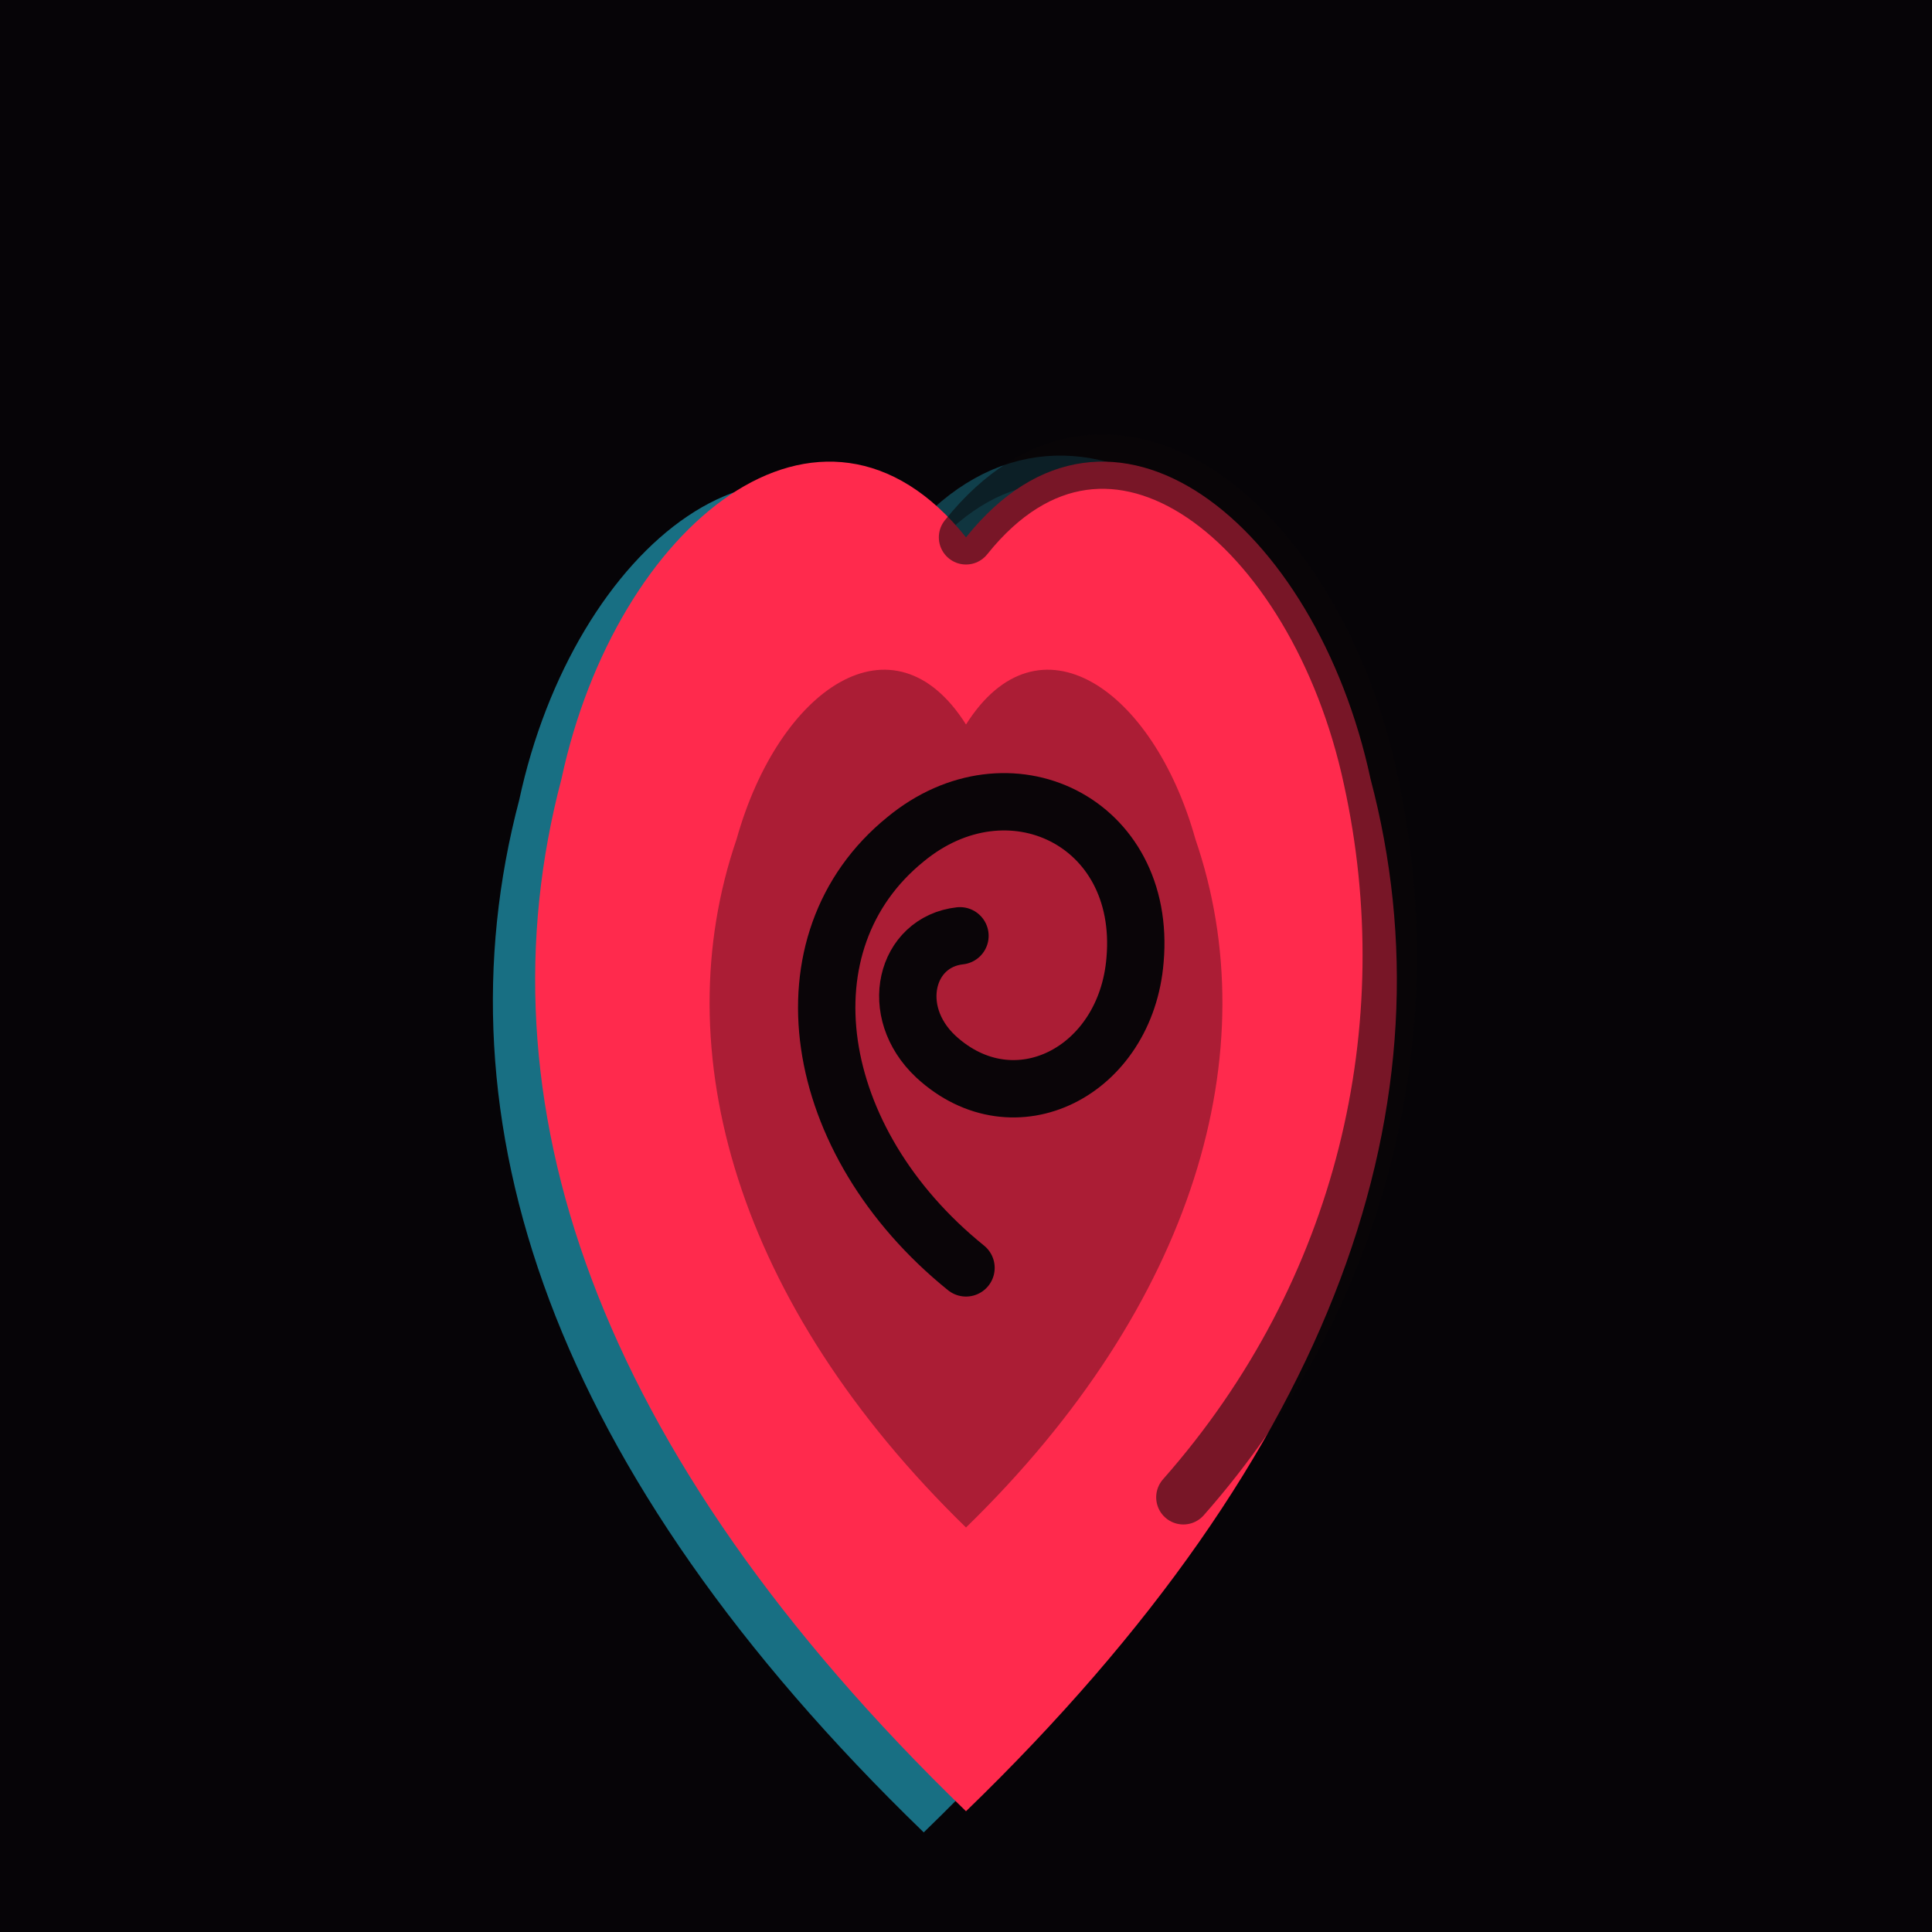
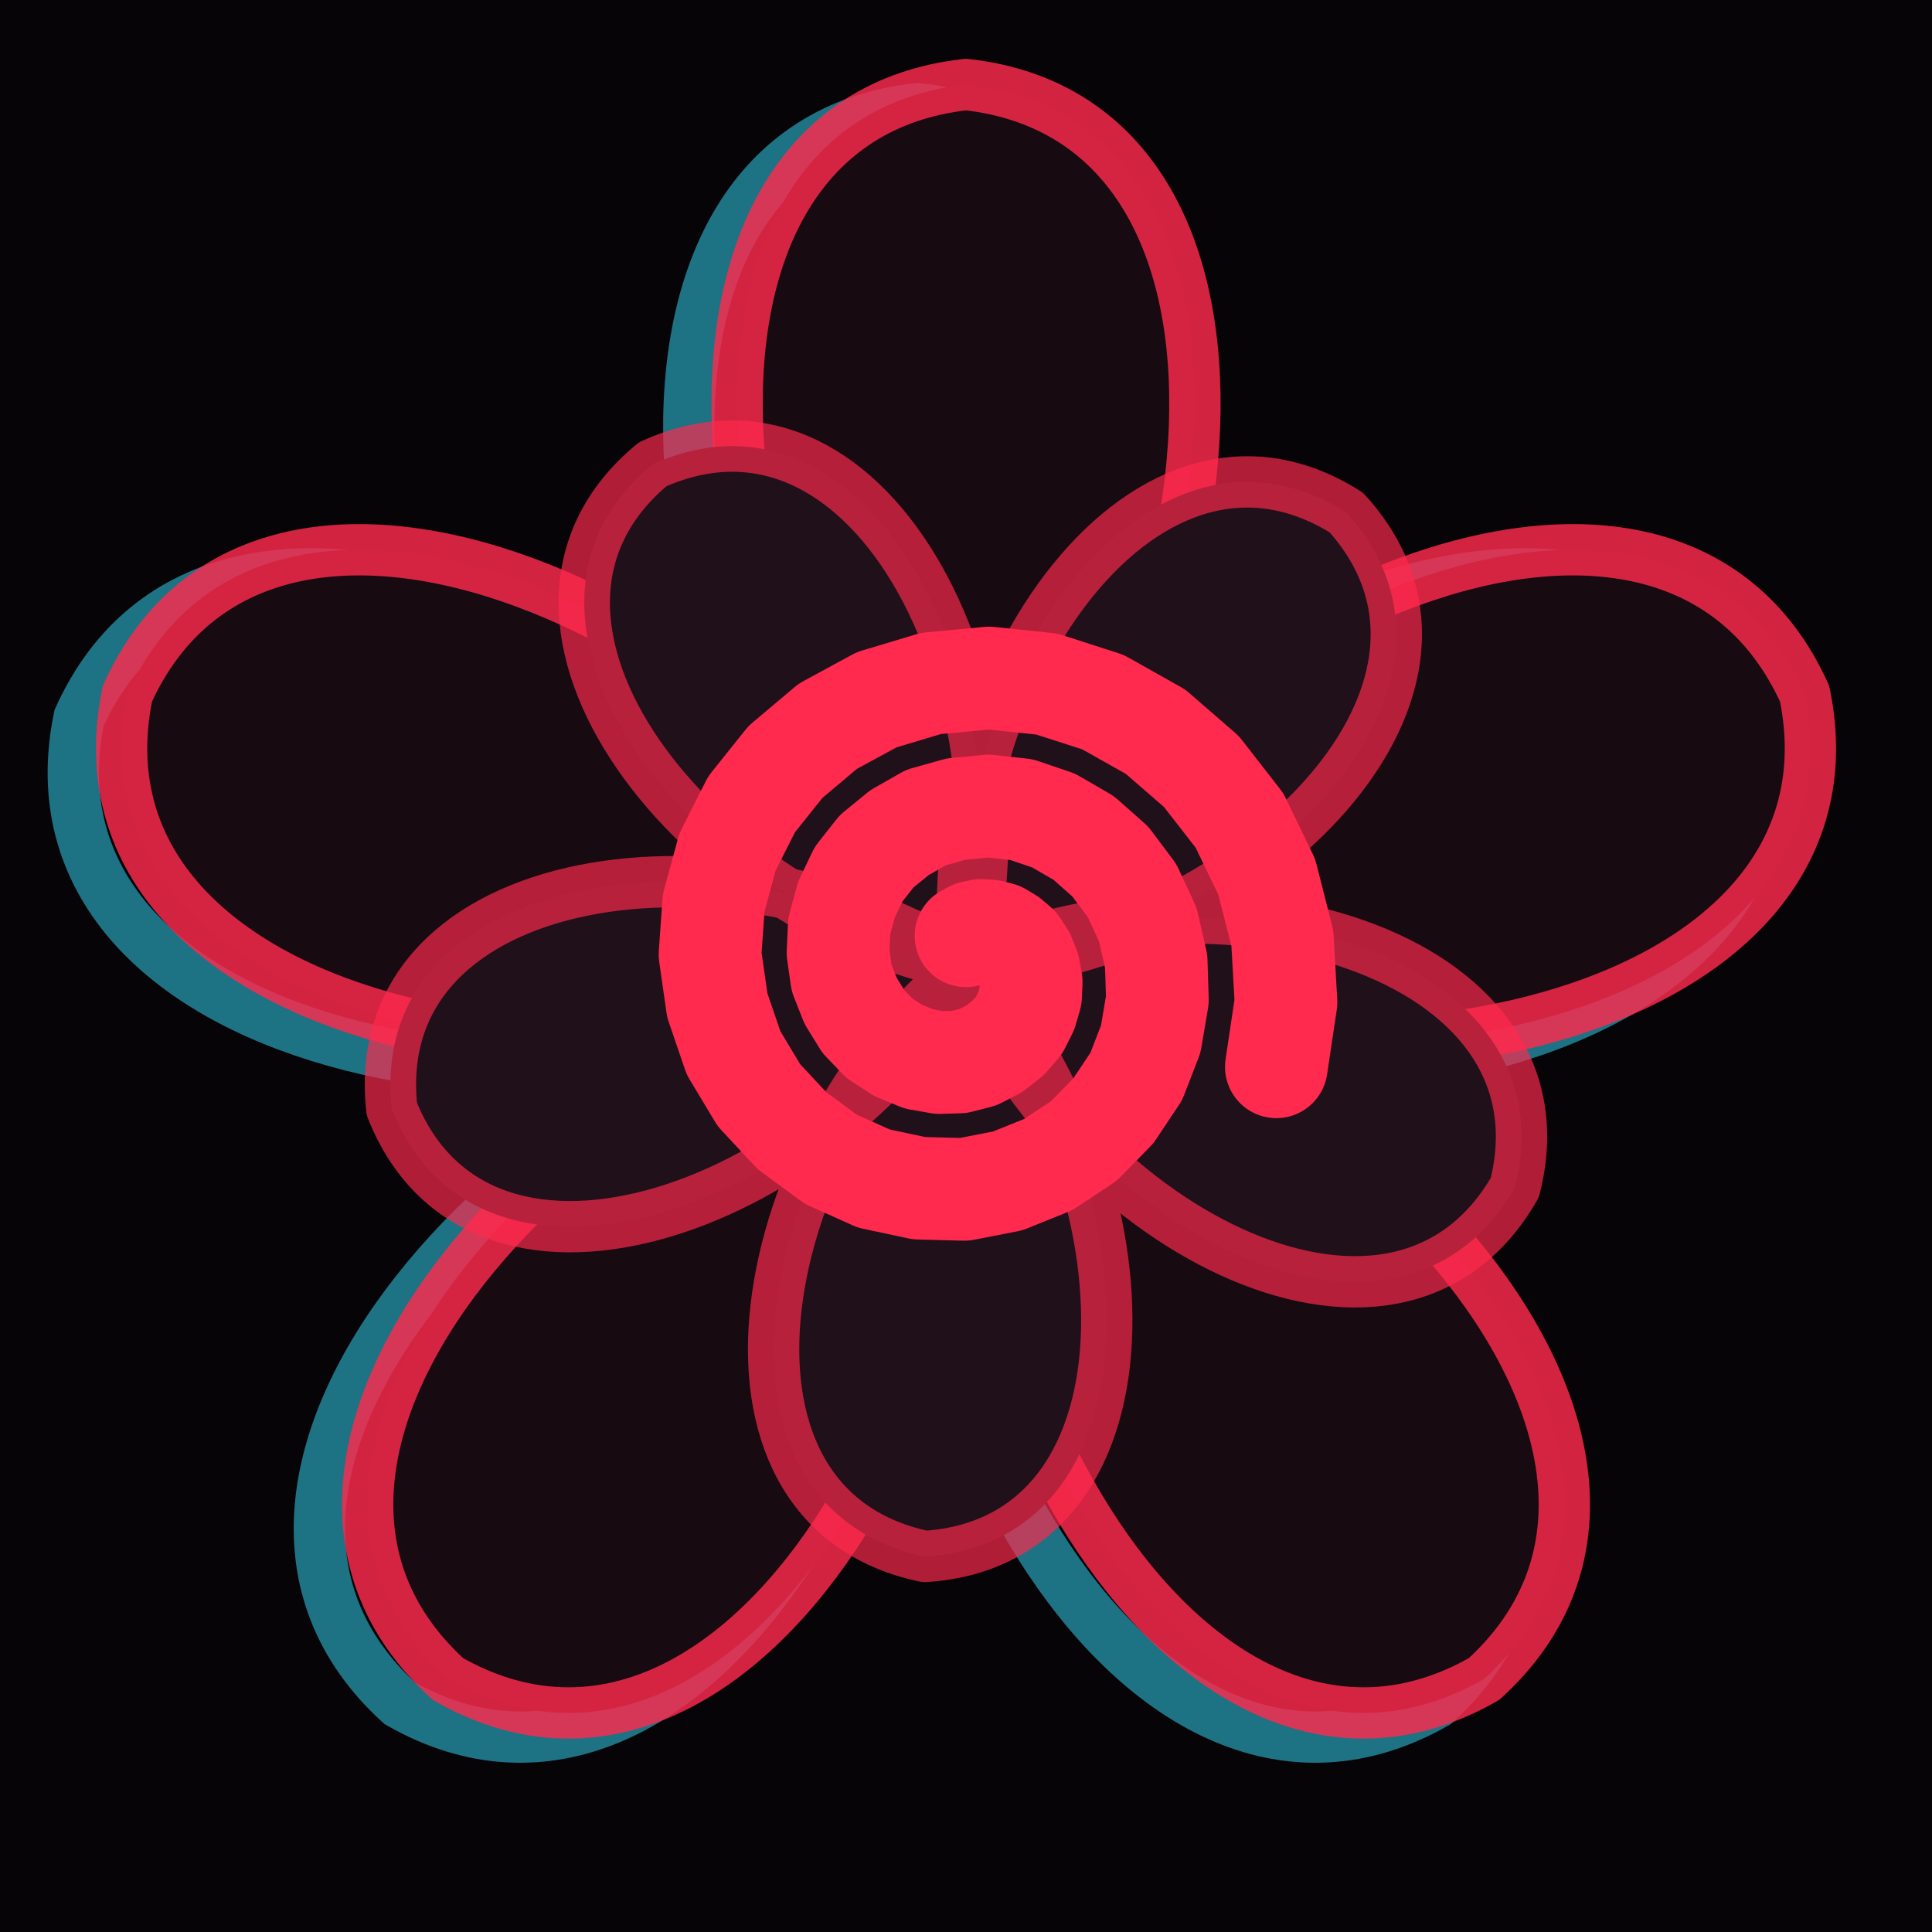
<svg xmlns="http://www.w3.org/2000/svg" viewBox="0 0 32 32">
  <rect width="32" height="32" fill="#060407" />
-   <g opacity="0.5" transform="translate(-0.7,0.35)">
-     <path d="M16,30 C9.8,24 7.9,18.2 9.3,12.9 C10.2,8.7 13.6,5.9 16,8.9 C18.4,5.9 21.8,8.7 22.7,12.9 C24.1,18.2 22.2,24 16,30 Z" fill="#2ad9ff" />
-     <path d="M16,8.9 C18.4,5.9 21.8,8.7 22.7,12.9 C23.6,17 22.6,21.4 19.6,24.8" fill="none" stroke="#2ad9ff" stroke-width="0.9" stroke-linecap="round" opacity="0.55" />
-     <path d="M16,25.3 C12.2,21.6 11.0,17.4 12.2,13.9 C12.9,11.4 14.8,10.1 16,12.0 C17.2,10.1 19.1,11.4 19.8,13.9 C21.0,17.4 19.8,21.6 16,25.3 Z" fill="#2ad9ff" fill-opacity="0.34" />
-     <path d="M16,21 C13.4,18.9 12.9,15.6 15.0,13.9 C16.7,12.5 19.0,13.6 18.8,15.9 C18.65,17.75 16.8,18.7 15.5,17.5 C14.7,16.75 15.0,15.6 15.9,15.5" fill="none" stroke="#2ad9ff" stroke-width="0.95" stroke-linecap="round" />
+   <g opacity="0.5" transform="translate(-0.8,0.4)">
+     <path d="M16,16 C11.42,11.09 10.49,2.01 16.0,1.4 C21.51,2.01 20.58,11.09 16,16 ZM16,16 C19.26,10.13 27.6,6.43 29.89,11.49 C31.01,16.92 22.09,18.84 16,16 ZM16,16 C22.59,17.28 28.68,24.08 24.58,27.81 C19.77,30.56 15.18,22.67 16,16 ZM16,16 C16.82,22.67 12.23,30.56 7.42,27.81 C3.32,24.08 9.41,17.28 16,16 ZM16,16 C9.91,18.84 0.99,16.92 2.11,11.49 C4.4,6.43 12.74,10.13 16,16 Z" fill="none" stroke="#33e0ff" stroke-width="0.85" />
+     <path d="M16.0,15.5 L16.11,15.44 L16.25,15.41 L16.4,15.42 L16.56,15.46 L16.71,15.55 L16.85,15.67 L16.96,15.84 L17.04,16.04 L17.08,16.26 L17.07,16.5 L17.0,16.74 L16.88,16.98 L16.7,17.19 L16.47,17.37 L16.2,17.51 L15.89,17.59 L15.56,17.6 L15.22,17.54 L14.88,17.4 L14.57,17.2 L14.3,16.92 L14.09,16.58 L13.94,16.2 L13.88,15.78 L13.9,15.34 L14.02,14.9 L14.22,14.48 L14.52,14.1 L14.9,13.79 L15.34,13.54 L15.84,13.4 L16.37,13.35 L16.92,13.41 L17.45,13.59 L17.95,13.88 L18.39,14.27 L18.75,14.75 L19.01,15.31 L19.15,15.92 L19.17,16.56 L19.06,17.21 L18.82,17.83 L18.44,18.4 L17.95,18.9 L17.36,19.29 L16.69,19.56 L15.97,19.7 L15.22,19.68 L14.47,19.52 L13.76,19.2 L13.12,18.73 L12.57,18.14 L12.15,17.44 L11.88,16.65 L11.76,15.81 L11.82,14.96 L12.05,14.11 L12.45,13.32 L13.01,12.62 L13.71,12.03 L14.52,11.59 L15.42,11.32 L16.38,11.23 L17.34,11.33 L18.27,11.63 L19.14,12.12 L19.9,12.78 L20.53,13.59 L20.98,14.52 L21.24,15.54 L21.3,16.6 L21.14,17.67" fill="none" stroke="#33e0ff" stroke-width="1.7" stroke-linecap="round" stroke-linejoin="round" stroke-opacity="1.0" />
  </g>
-   <path d="M16,30 C9.8,24 7.9,18.2 9.3,12.9 C10.2,8.7 13.6,5.9 16,8.9 C18.4,5.9 21.8,8.7 22.7,12.9 C24.1,18.2 22.2,24 16,30 Z" fill="#ff2a4d" />
-   <path d="M16,8.9 C18.4,5.9 21.8,8.7 22.7,12.9 C23.6,17 22.6,21.4 19.6,24.8" fill="none" stroke="#0a0508" stroke-width="0.9" stroke-linecap="round" opacity="0.55" />
-   <path d="M16,25.3 C12.2,21.6 11.0,17.4 12.2,13.9 C12.9,11.4 14.8,10.1 16,12.0 C17.2,10.1 19.1,11.4 19.8,13.9 C21.0,17.4 19.8,21.6 16,25.3 Z" fill="#0a0508" fill-opacity="0.34" />
-   <path d="M16,21 C13.4,18.9 12.9,15.6 15.0,13.9 C16.7,12.5 19.0,13.6 18.8,15.9 C18.65,17.75 16.8,18.7 15.5,17.5 C14.7,16.75 15.0,15.6 15.9,15.5" fill="none" stroke="#0a0508" stroke-width="0.95" stroke-linecap="round" />
+   <path d="M16,16 C11.42,11.09 10.49,2.01 16.0,1.4 C21.51,2.01 20.58,11.09 16,16 ZM16,16 C19.26,10.13 27.6,6.43 29.89,11.49 C31.01,16.92 22.09,18.84 16,16 ZM16,16 C22.59,17.28 28.68,24.08 24.58,27.81 C19.77,30.56 15.18,22.67 16,16 ZM16,16 C16.82,22.67 12.23,30.56 7.42,27.81 C3.32,24.08 9.41,17.28 16,16 ZM16,16 C9.91,18.84 0.99,16.92 2.11,11.49 C4.4,6.43 12.74,10.13 16,16 Z" fill="#170a10" stroke="#ff2a4d" stroke-width="0.85" stroke-linejoin="round" stroke-opacity="0.82" />
+   <path d="M16,16 C15.45,11.53 18.87,6.32 22.3,8.49 C25.03,11.5 20.5,15.76 16,16 ZM16,16 C20.09,14.09 26.09,15.74 25.09,19.67 C23.07,23.2 17.62,20.21 16,16 ZM16,16 C19.07,19.3 19.37,25.52 15.32,25.78 C11.34,24.95 12.5,18.84 16,16 ZM16,16 C13.81,19.94 7.99,22.14 6.49,18.37 C6.04,14.33 12.22,13.54 16,16 ZM16,16 C11.57,15.14 7.68,10.28 10.81,7.69 C14.51,6.02 17.17,11.65 16,16 Z" fill="#20101a" stroke="#ff2a4d" stroke-width="0.85" stroke-linejoin="round" stroke-opacity="0.68" />
+   <path d="M16.0,15.5 L16.11,15.44 L16.25,15.41 L16.4,15.42 L16.56,15.46 L16.71,15.55 L16.85,15.67 L16.96,15.84 L17.04,16.04 L17.08,16.26 L17.07,16.5 L17.0,16.74 L16.88,16.98 L16.7,17.19 L16.47,17.37 L16.2,17.51 L15.89,17.59 L15.56,17.6 L15.22,17.54 L14.88,17.4 L14.57,17.2 L14.3,16.92 L14.09,16.58 L13.94,16.2 L13.88,15.78 L13.9,15.34 L14.02,14.9 L14.22,14.48 L14.52,14.1 L14.9,13.79 L15.34,13.54 L15.84,13.4 L16.37,13.35 L16.92,13.41 L17.45,13.59 L17.95,13.88 L18.39,14.27 L18.75,14.75 L19.01,15.31 L19.15,15.92 L19.17,16.56 L19.06,17.21 L18.82,17.83 L18.44,18.4 L17.95,18.9 L17.36,19.29 L16.69,19.56 L15.97,19.7 L15.22,19.68 L14.47,19.52 L13.76,19.2 L13.12,18.73 L12.57,18.14 L12.15,17.44 L11.88,16.65 L11.76,15.81 L11.82,14.96 L12.05,14.11 L12.45,13.32 L13.01,12.62 L13.71,12.03 L14.52,11.59 L15.42,11.32 L16.38,11.23 L17.34,11.33 L18.27,11.63 L19.14,12.12 L19.9,12.78 L20.53,13.59 L20.98,14.52 L21.24,15.54 L21.3,16.6 L21.14,17.67" fill="none" stroke="#ff2a4d" stroke-width="1.7" stroke-linecap="round" stroke-linejoin="round" stroke-opacity="1.0" />
</svg>
